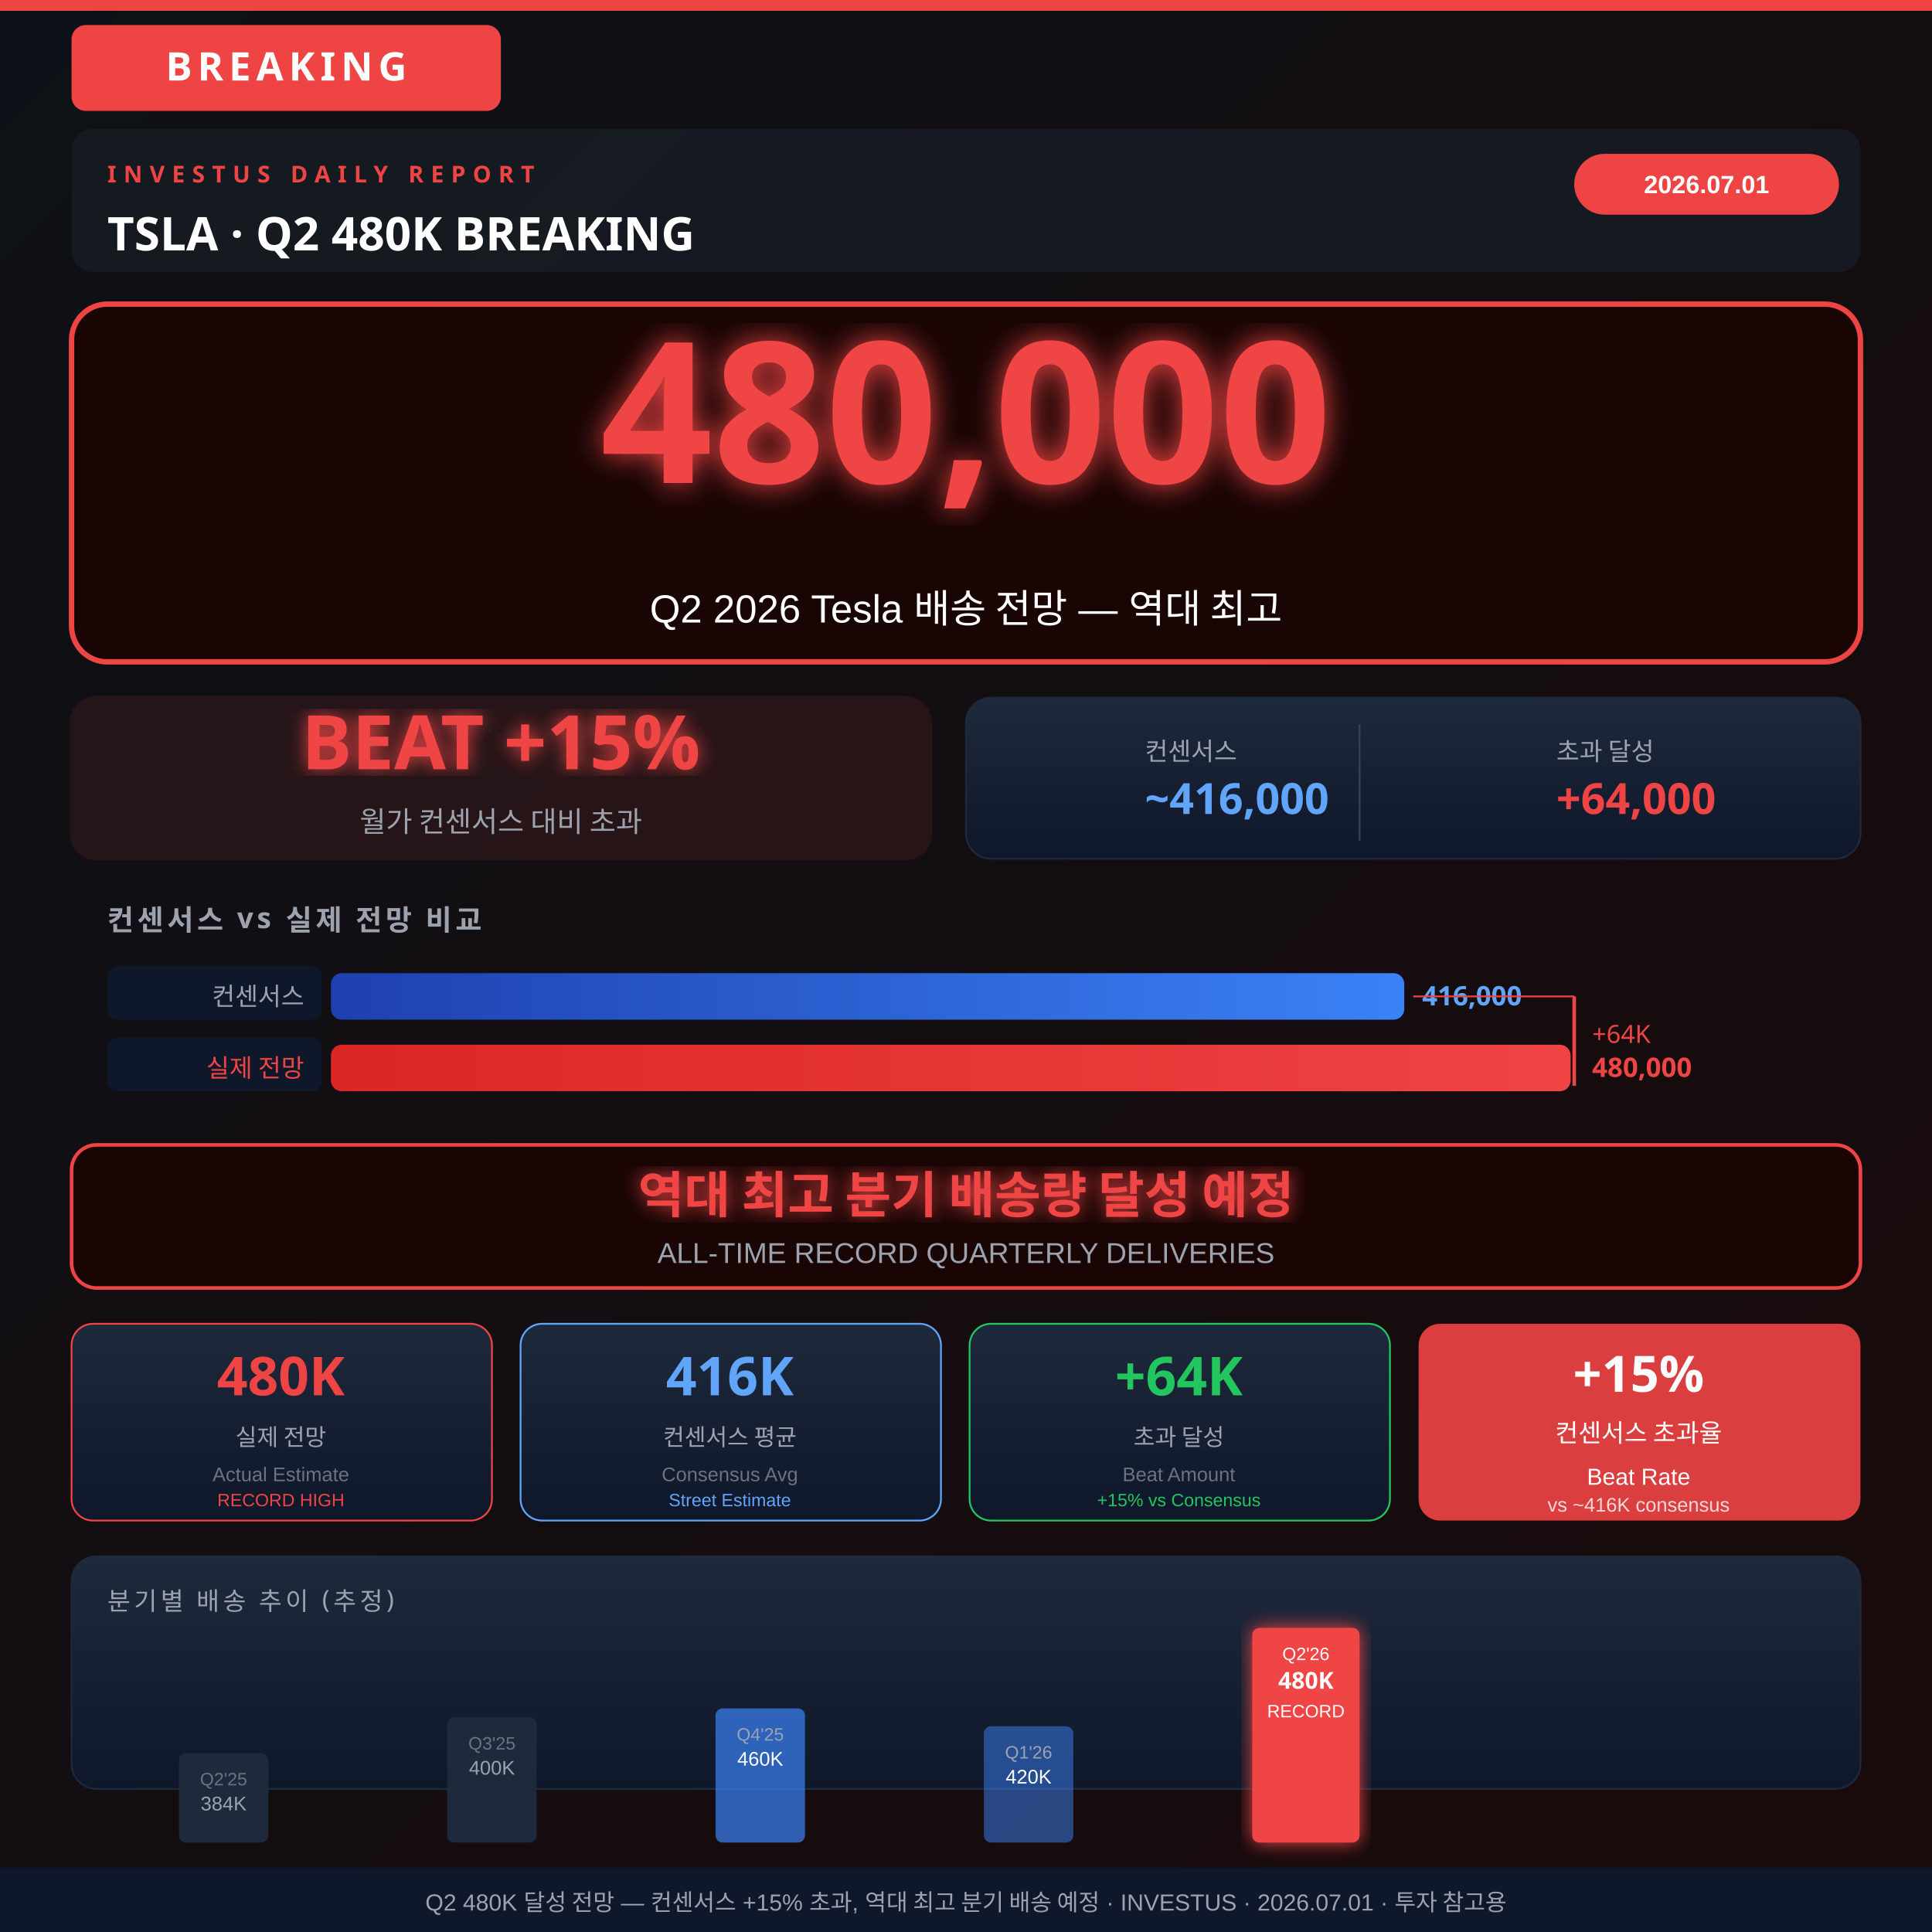
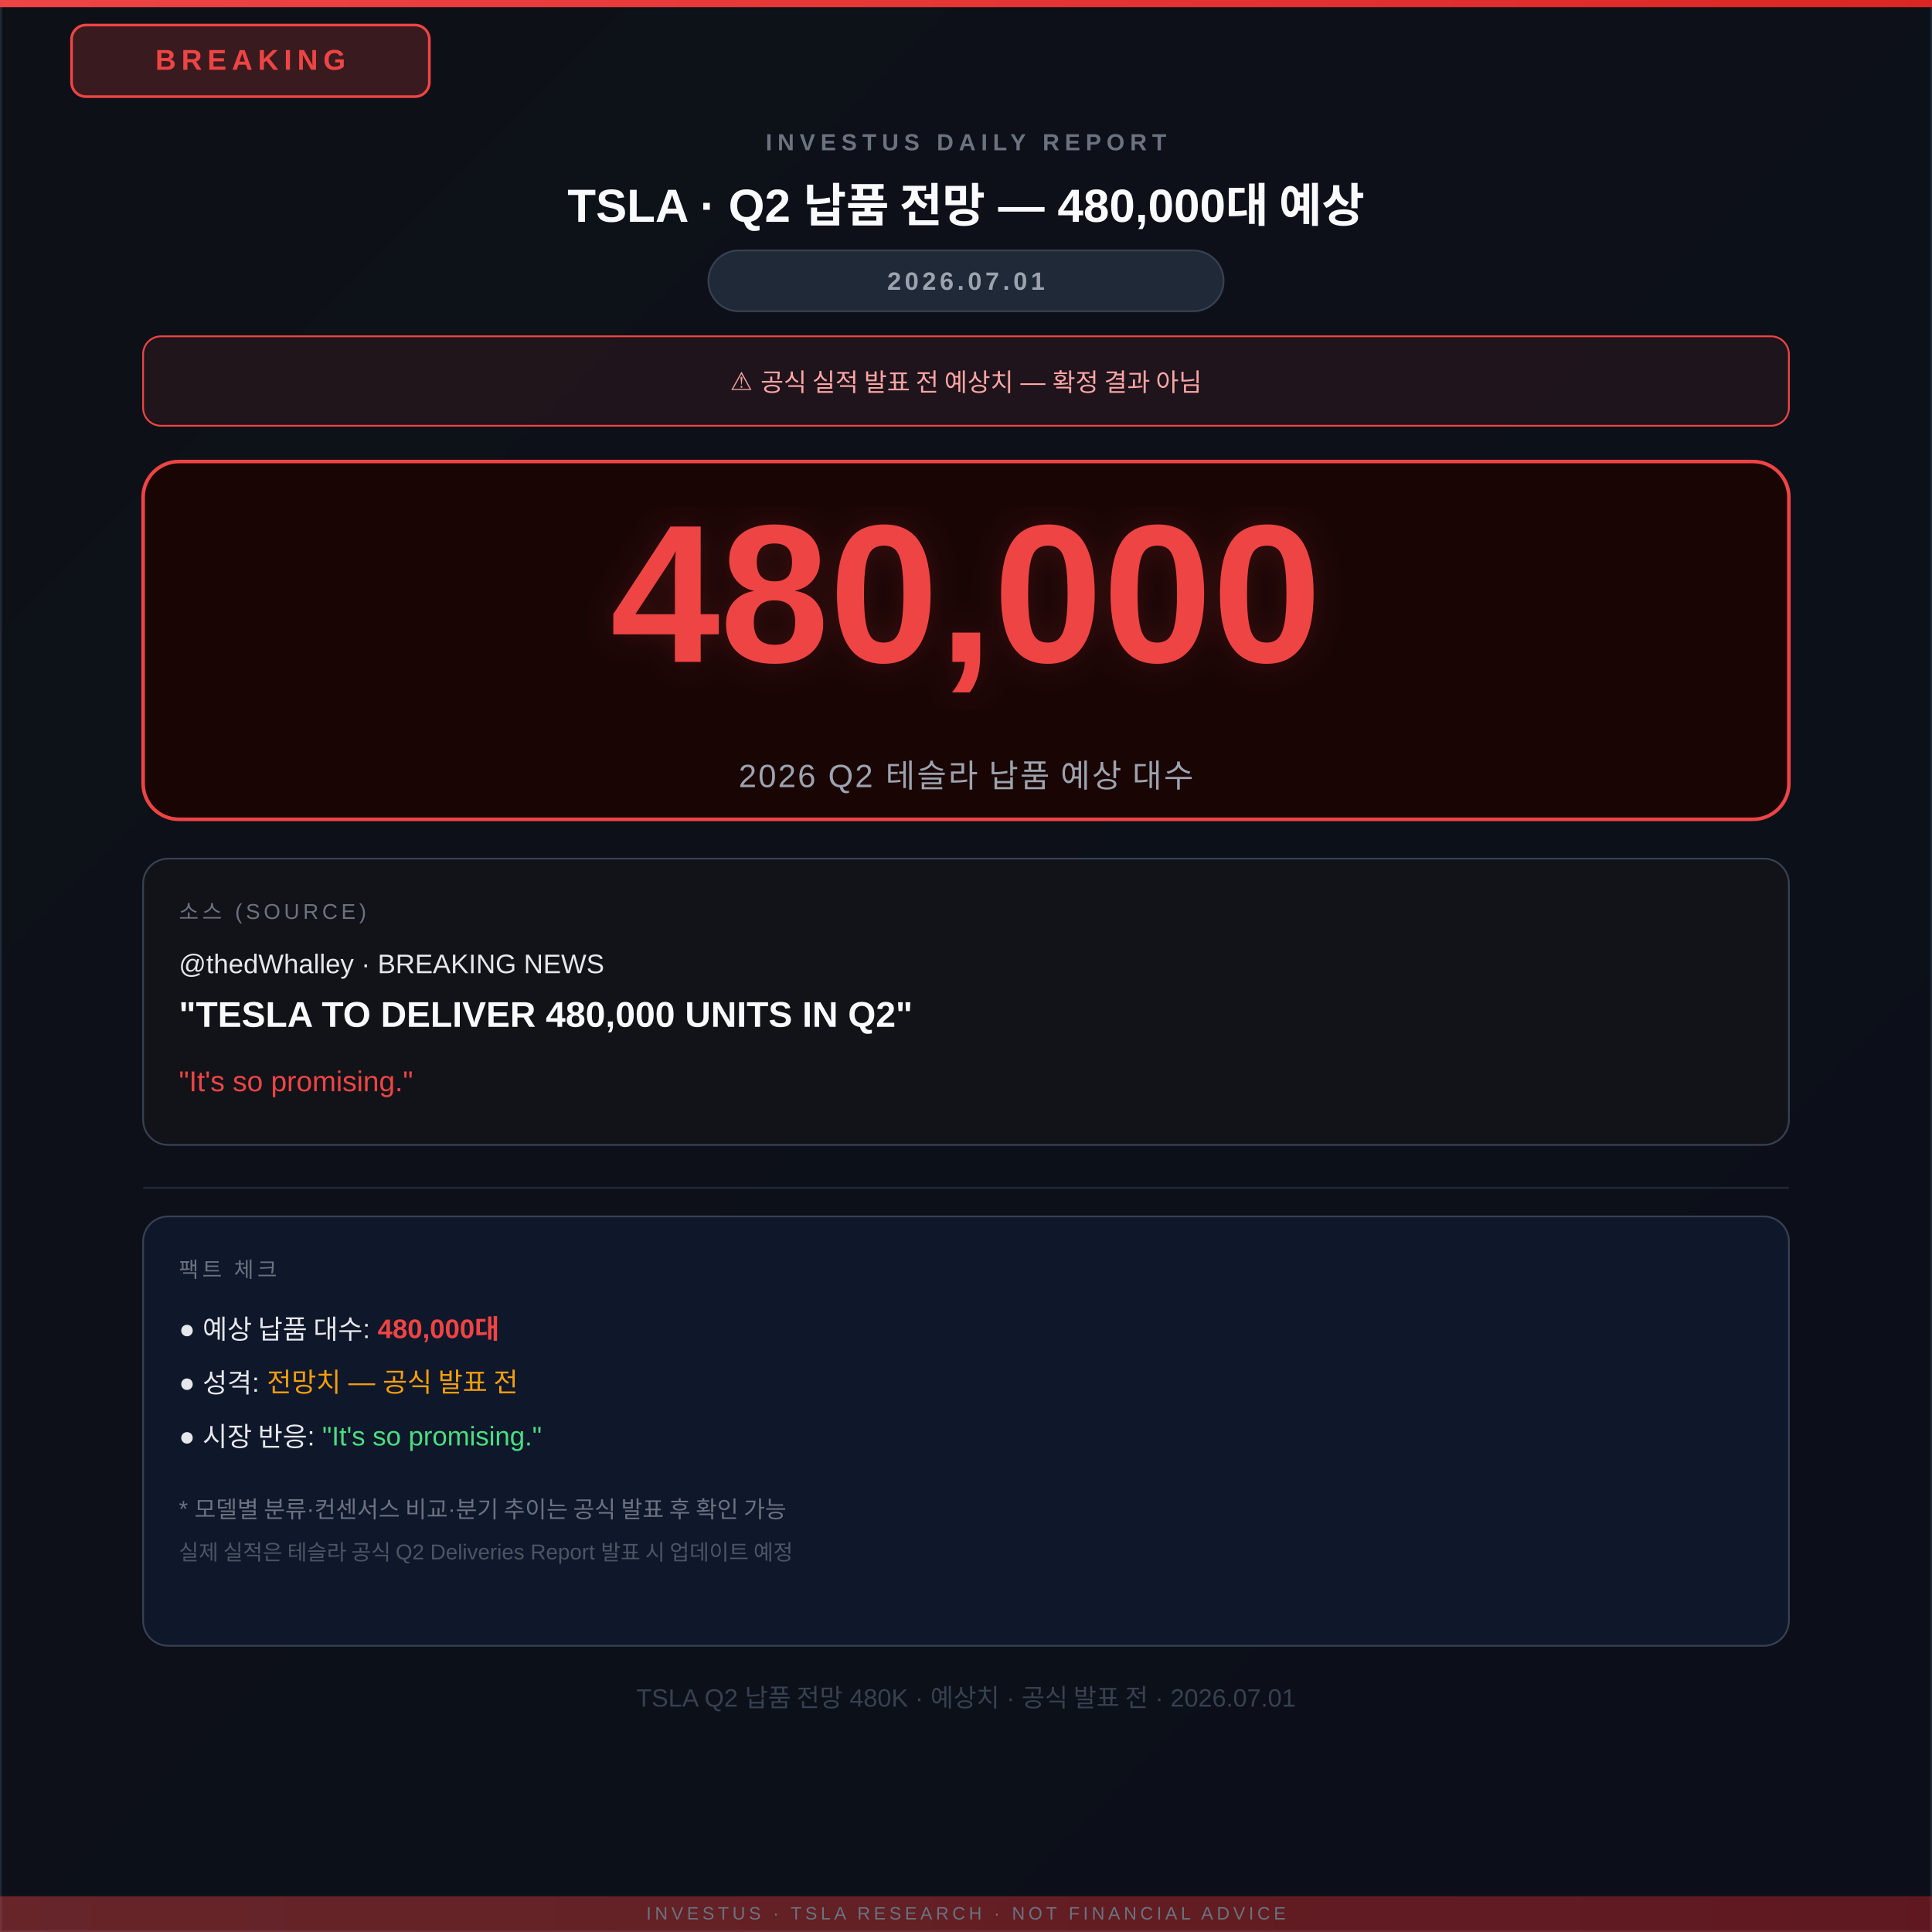
<svg xmlns="http://www.w3.org/2000/svg" viewBox="0 0 1080 1080" width="1080" height="1080">
  <defs>
    <linearGradient id="bg" x1="0%" y1="0%" x2="100%" y2="100%">
      <stop offset="0%" style="stop-color:#0d1117" />
-       <stop offset="100%" style="stop-color:#1a0a0a" />
+       <stop offset="100%" style="stop-color:#0c0f1a" />
    </linearGradient>
    <linearGradient id="redGrad" x1="0%" y1="0%" x2="100%" y2="0%">
      <stop offset="0%" style="stop-color:#ef4444" />
      <stop offset="100%" style="stop-color:#dc2626" />
    </linearGradient>
-     <linearGradient id="barConsensus" x1="0%" y1="0%" x2="100%" y2="0%">
-       <stop offset="0%" style="stop-color:#1e40af" />
-       <stop offset="100%" style="stop-color:#3b82f6" />
-     </linearGradient>
-     <linearGradient id="barActual" x1="0%" y1="0%" x2="100%" y2="0%">
-       <stop offset="0%" style="stop-color:#dc2626" />
-       <stop offset="100%" style="stop-color:#ef4444" />
-     </linearGradient>
-     <linearGradient id="cardGrad" x1="0%" y1="0%" x2="0%" y2="100%">
-       <stop offset="0%" style="stop-color:#1e293b" />
-       <stop offset="100%" style="stop-color:#0f172a" />
-     </linearGradient>
-     <filter id="glow">
-       <feGaussianBlur stdDeviation="5" result="coloredBlur" />
-       <feMerge>
-         <feMergeNode in="coloredBlur" />
-         <feMergeNode in="SourceGraphic" />
-       </feMerge>
-     </filter>
    <filter id="glowRed">
      <feGaussianBlur stdDeviation="8" result="coloredBlur" />
      <feMerge>
        <feMergeNode in="coloredBlur" />
        <feMergeNode in="SourceGraphic" />
      </feMerge>
    </filter>
  </defs>
  <rect width="1080" height="1080" fill="url(#bg)" />
-   <rect x="0" y="0" width="1080" height="6" fill="url(#redGrad)" />
-   <rect x="0" y="0" width="1080" height="6" fill="#ef4444" />
-   <rect x="40" y="14" width="240" height="48" rx="8" fill="#ef4444" />
-   <text x="160" y="45" font-family="Arial Black, sans-serif" font-size="22" font-weight="900" fill="white" text-anchor="middle" letter-spacing="3">BREAKING</text>
-   <rect x="40" y="72" width="1000" height="80" rx="12" fill="#161b22" opacity="0.9" />
-   <text x="60" y="102" font-family="Arial Black, sans-serif" font-size="13" font-weight="900" fill="#ef4444" letter-spacing="4">INVESTUS DAILY REPORT</text>
-   <text x="60" y="140" font-family="Arial Black, sans-serif" font-size="26" font-weight="900" fill="white">TSLA · Q2 480K BREAKING</text>
-   <rect x="880" y="86" width="148" height="34" rx="17" fill="#ef4444" />
-   <text x="954" y="108" font-family="Arial, sans-serif" font-size="14" font-weight="700" fill="white" text-anchor="middle">2026.07.01</text>
-   <rect x="40" y="170" width="1000" height="200" rx="20" fill="#1a0505" stroke="#ef4444" stroke-width="3" />
-   <text x="540" y="270" font-family="Arial Black, sans-serif" font-size="110" font-weight="900" fill="#ef4444" text-anchor="middle" filter="url(#glowRed)">480,000</text>
-   <text x="540" y="348" font-family="Arial, sans-serif" font-size="22" fill="white" text-anchor="middle">Q2 2026 Tesla 배송 전망 — 역대 최고</text>
-   <rect x="40" y="390" width="480" height="90" rx="14" fill="#ef4444" opacity="0.1" stroke="#ef4444" stroke-width="2" />
-   <text x="280" y="430" font-family="Arial Black, sans-serif" font-size="42" font-weight="900" fill="#ef4444" text-anchor="middle" filter="url(#glow)">BEAT +15%</text>
-   <text x="280" y="465" font-family="Arial, sans-serif" font-size="16" fill="#9ca3af" text-anchor="middle">월가 컨센서스 대비 초과</text>
-   <rect x="540" y="390" width="500" height="90" rx="14" fill="url(#cardGrad)" stroke="#1e293b" stroke-width="1" />
-   <text x="640" y="425" font-family="Arial, sans-serif" font-size="14" fill="#9ca3af">컨센서스</text>
-   <text x="640" y="455" font-family="Arial Black, sans-serif" font-size="24" fill="#60a5fa" font-weight="900">~416,000</text>
-   <line x1="760" y1="405" x2="760" y2="470" stroke="#374151" stroke-width="1" />
-   <text x="870" y="425" font-family="Arial, sans-serif" font-size="14" fill="#9ca3af">초과 달성</text>
-   <text x="870" y="455" font-family="Arial Black, sans-serif" font-size="24" fill="#ef4444" font-weight="900">+64,000</text>
-   <text x="60" y="520" font-family="Arial Black, sans-serif" font-size="16" fill="#9ca3af" font-weight="700" letter-spacing="2">컨센서스 vs 실제 전망 비교</text>
-   <rect x="60" y="540" width="120" height="30" rx="6" fill="#0f172a" />
-   <text x="170" y="562" font-family="Arial, sans-serif" font-size="14" fill="#9ca3af" text-anchor="end">컨센서스</text>
-   <rect x="185" y="544" width="600" height="26" rx="6" fill="url(#barConsensus)" />
-   <text x="795" y="562" font-family="Arial Black, sans-serif" font-size="15" fill="#60a5fa" font-weight="900">416,000</text>
-   <rect x="60" y="580" width="120" height="30" rx="6" fill="#0f172a" />
-   <text x="170" y="602" font-family="Arial, sans-serif" font-size="14" fill="#ef4444" text-anchor="end">실제 전망</text>
-   <rect x="185" y="584" width="693" height="26" rx="6" fill="url(#barActual)" />
-   <text x="890" y="602" font-family="Arial Black, sans-serif" font-size="15" fill="#ef4444" font-weight="900">480,000</text>
-   <line x1="880" y1="557" x2="880" y2="607" stroke="#ef4444" stroke-width="2" />
-   <line x1="790" y1="557" x2="880" y2="557" stroke="#ef4444" stroke-width="1" />
-   <line x1="880" y1="607" x2="880" y2="607" stroke="#ef4444" stroke-width="1" />
-   <text x="890" y="583" font-family="Arial Black, sans-serif" font-size="14" fill="#ef4444">+64K</text>
-   <rect x="40" y="640" width="1000" height="80" rx="14" fill="#1a0505" stroke="#ef4444" stroke-width="2" />
-   <text x="540" y="678" font-family="Arial Black, sans-serif" font-size="28" fill="#ef4444" text-anchor="middle" font-weight="900" filter="url(#glow)">역대 최고 분기 배송량 달성 예정</text>
-   <text x="540" y="706" font-family="Arial, sans-serif" font-size="16" fill="#9ca3af" text-anchor="middle">ALL-TIME RECORD QUARTERLY DELIVERIES</text>
-   <rect x="40" y="740" width="235" height="110" rx="12" fill="url(#cardGrad)" stroke="#ef4444" stroke-width="1" />
-   <text x="157" y="780" font-family="Arial Black, sans-serif" font-size="30" fill="#ef4444" text-anchor="middle" font-weight="900">480K</text>
-   <text x="157" y="808" font-family="Arial, sans-serif" font-size="13" fill="#9ca3af" text-anchor="middle">실제 전망</text>
-   <text x="157" y="828" font-family="Arial, sans-serif" font-size="11" fill="#6b7280" text-anchor="middle">Actual Estimate</text>
-   <text x="157" y="842" font-family="Arial, sans-serif" font-size="10" fill="#ef4444" text-anchor="middle">RECORD HIGH</text>
-   <rect x="291" y="740" width="235" height="110" rx="12" fill="url(#cardGrad)" stroke="#60a5fa" stroke-width="1" />
-   <text x="408" y="780" font-family="Arial Black, sans-serif" font-size="30" fill="#60a5fa" text-anchor="middle" font-weight="900">416K</text>
-   <text x="408" y="808" font-family="Arial, sans-serif" font-size="13" fill="#9ca3af" text-anchor="middle">컨센서스 평균</text>
-   <text x="408" y="828" font-family="Arial, sans-serif" font-size="11" fill="#6b7280" text-anchor="middle">Consensus Avg</text>
-   <text x="408" y="842" font-family="Arial, sans-serif" font-size="10" fill="#60a5fa" text-anchor="middle">Street Estimate</text>
-   <rect x="542" y="740" width="235" height="110" rx="12" fill="url(#cardGrad)" stroke="#22c55e" stroke-width="1" />
-   <text x="659" y="780" font-family="Arial Black, sans-serif" font-size="30" fill="#22c55e" text-anchor="middle" font-weight="900">+64K</text>
-   <text x="659" y="808" font-family="Arial, sans-serif" font-size="13" fill="#9ca3af" text-anchor="middle">초과 달성</text>
-   <text x="659" y="828" font-family="Arial, sans-serif" font-size="11" fill="#6b7280" text-anchor="middle">Beat Amount</text>
-   <text x="659" y="842" font-family="Arial, sans-serif" font-size="10" fill="#22c55e" text-anchor="middle">+15% vs Consensus</text>
-   <rect x="793" y="740" width="247" height="110" rx="12" fill="#ef4444" opacity="0.9" />
-   <text x="916" y="778" font-family="Arial Black, sans-serif" font-size="28" fill="white" text-anchor="middle" font-weight="900">+15%</text>
-   <text x="916" y="806" font-family="Arial, sans-serif" font-size="14" fill="white" text-anchor="middle">컨센서스 초과율</text>
-   <text x="916" y="830" font-family="Arial, sans-serif" font-size="13" fill="white" text-anchor="middle">Beat Rate</text>
-   <text x="916" y="845" font-family="Arial, sans-serif" font-size="11" fill="white" opacity="0.8" text-anchor="middle">vs ~416K consensus</text>
-   <rect x="40" y="870" width="1000" height="130" rx="14" fill="url(#cardGrad)" stroke="#1e293b" stroke-width="1" />
-   <text x="60" y="900" font-family="Arial Black, sans-serif" font-size="14" fill="#9ca3af" letter-spacing="2">분기별 배송 추이 (추정)</text>
-   <rect x="100" y="980" width="50" height="50" rx="4" fill="#1e293b" />
-   <text x="125" y="998" font-family="Arial, sans-serif" font-size="10" fill="#6b7280" text-anchor="middle">Q2'25</text>
-   <text x="125" y="1012" font-family="Arial, sans-serif" font-size="11" fill="#9ca3af" text-anchor="middle">384K</text>
-   <rect x="250" y="960" width="50" height="70" rx="4" fill="#1e293b" />
-   <text x="275" y="978" font-family="Arial, sans-serif" font-size="10" fill="#6b7280" text-anchor="middle">Q3'25</text>
-   <text x="275" y="992" font-family="Arial, sans-serif" font-size="11" fill="#9ca3af" text-anchor="middle">400K</text>
-   <rect x="400" y="955" width="50" height="75" rx="4" fill="#3b82f6" opacity="0.7" />
-   <text x="425" y="973" font-family="Arial, sans-serif" font-size="10" fill="#9ca3af" text-anchor="middle">Q4'25</text>
-   <text x="425" y="987" font-family="Arial, sans-serif" font-size="11" fill="white" text-anchor="middle">460K</text>
-   <rect x="550" y="965" width="50" height="65" rx="4" fill="#3b82f6" opacity="0.5" />
-   <text x="575" y="983" font-family="Arial, sans-serif" font-size="10" fill="#9ca3af" text-anchor="middle">Q1'26</text>
-   <text x="575" y="997" font-family="Arial, sans-serif" font-size="11" fill="white" text-anchor="middle">420K</text>
-   <rect x="700" y="910" width="60" height="120" rx="4" fill="#ef4444" filter="url(#glow)" />
-   <text x="730" y="928" font-family="Arial, sans-serif" font-size="10" fill="white" text-anchor="middle">Q2'26</text>
-   <text x="730" y="944" font-family="Arial Black, sans-serif" font-size="13" fill="white" text-anchor="middle" font-weight="900">480K</text>
-   <text x="730" y="960" font-family="Arial, sans-serif" font-size="10" fill="white" text-anchor="middle">RECORD</text>
-   <rect x="0" y="1044" width="1080" height="36" fill="#0f172a" />
-   <text x="540" y="1068" font-family="Arial, sans-serif" font-size="13" fill="#9ca3af" text-anchor="middle">Q2 480K 달성 전망 — 컨센서스 +15% 초과, 역대 최고 분기 배송 예정 · INVESTUS · 2026.07.01 · 투자 참고용</text>
+   <rect width="1080" height="1080" fill="none" stroke="#1f2937" stroke-width="2" />
+   <rect x="0" y="0" width="1080" height="4" fill="url(#redGrad)" />
+   <rect x="40" y="14" width="200" height="40" rx="8" fill="rgba(239,68,68,0.2)" stroke="#ef4444" stroke-width="1.5" />
+   <text x="140" y="39" font-family="Arial Black,Arial,sans-serif" font-size="16" font-weight="900" fill="#ef4444" text-anchor="middle" letter-spacing="3">BREAKING</text>
+   <text x="540" y="84" font-family="Arial,sans-serif" font-size="13" font-weight="700" fill="#6b7280" text-anchor="middle" letter-spacing="3">INVESTUS DAILY REPORT</text>
+   <text x="540" y="124" font-family="Arial,sans-serif" font-size="26" font-weight="900" fill="#f9fafb" text-anchor="middle">TSLA · Q2 납품 전망 — 480,000대 예상</text>
+   <rect x="396" y="140" width="288" height="34" rx="17" fill="#1f2937" stroke="#374151" stroke-width="1" />
+   <text x="540" y="162" font-family="Arial,sans-serif" font-size="14" font-weight="600" fill="#9ca3af" text-anchor="middle" letter-spacing="2">2026.07.01</text>
+   <rect x="80" y="188" width="920" height="50" rx="10" fill="rgba(239,68,68,0.08)" stroke="#ef4444" stroke-width="1" />
+   <text x="540" y="218" font-family="Arial,sans-serif" font-size="14" fill="#fca5a5" text-anchor="middle">⚠ 공식 실적 발표 전 예상치 — 확정 결과 아님</text>
+   <rect x="80" y="258" width="920" height="200" rx="20" fill="#1a0505" stroke="#ef4444" stroke-width="2" />
+   <text x="540" y="370" font-family="Arial Black,Arial,sans-serif" font-size="110" font-weight="900" fill="#ef4444" text-anchor="middle" filter="url(#glowRed)" opacity="0.15">480,000</text>
+   <text x="540" y="370" font-family="Arial Black,Arial,sans-serif" font-size="110" font-weight="900" fill="#ef4444" text-anchor="middle">480,000</text>
+   <text x="540" y="440" font-family="Arial,sans-serif" font-size="18" fill="#9ca3af" text-anchor="middle" letter-spacing="1">2026 Q2 테슬라 납품 예상 대수</text>
+   <rect x="80" y="480" width="920" height="160" rx="14" fill="#111318" stroke="#374151" stroke-width="1" />
+   <text x="100" y="514" font-family="Arial,sans-serif" font-size="12" fill="#6b7280" letter-spacing="2">소스 (SOURCE)</text>
+   <text x="100" y="544" font-family="Arial,sans-serif" font-size="15" fill="#e5e7eb">@thedWhalley · BREAKING NEWS</text>
+   <text x="100" y="574" font-family="Arial Black,Arial,sans-serif" font-size="20" font-weight="900" fill="#f9fafb">"TESLA TO DELIVER 480,000 UNITS IN Q2"</text>
+   <text x="100" y="610" font-family="Arial,sans-serif" font-size="16" fill="#ef4444">"It's so promising."</text>
+   <line x1="80" y1="664" x2="1000" y2="664" stroke="#1f2937" stroke-width="1" />
+   <rect x="80" y="680" width="920" height="240" rx="14" fill="#0f172a" stroke="#374151" stroke-width="1" />
+   <text x="100" y="714" font-family="Arial,sans-serif" font-size="12" fill="#6b7280" letter-spacing="2">팩트 체크</text>
+   <text x="100" y="748" font-family="Arial,sans-serif" font-size="15" fill="#e5e7eb">● 예상 납품 대수: <tspan fill="#ef4444" font-weight="bold">480,000대</tspan>
+   </text>
+   <text x="100" y="778" font-family="Arial,sans-serif" font-size="15" fill="#e5e7eb">● 성격: <tspan fill="#f59e0b">전망치 — 공식 발표 전</tspan>
+   </text>
+   <text x="100" y="808" font-family="Arial,sans-serif" font-size="15" fill="#e5e7eb">● 시장 반응: <tspan fill="#4ade80">"It's so promising."</tspan>
+   </text>
+   <text x="100" y="848" font-family="Arial,sans-serif" font-size="13" fill="#6b7280">* 모델별 분류·컨센서스 비교·분기 추이는 공식 발표 후 확인 가능</text>
+   <text x="100" y="872" font-family="Arial,sans-serif" font-size="12" fill="#4b5563">실제 실적은 테슬라 공식 Q2 Deliveries Report 발표 시 업데이트 예정</text>
+   <text x="540" y="954" font-family="Arial,sans-serif" font-size="14" fill="#374151" text-anchor="middle">TSLA Q2 납품 전망 480K · 예상치 · 공식 발표 전 · 2026.07.01</text>
+   <rect x="0" y="1060" width="1080" height="20" fill="url(#redGrad)" opacity="0.4" />
+   <text x="540" y="1073" font-family="Arial,sans-serif" font-size="10" fill="#6b7280" text-anchor="middle" letter-spacing="2">INVESTUS · TSLA RESEARCH · NOT FINANCIAL ADVICE</text>
</svg>
